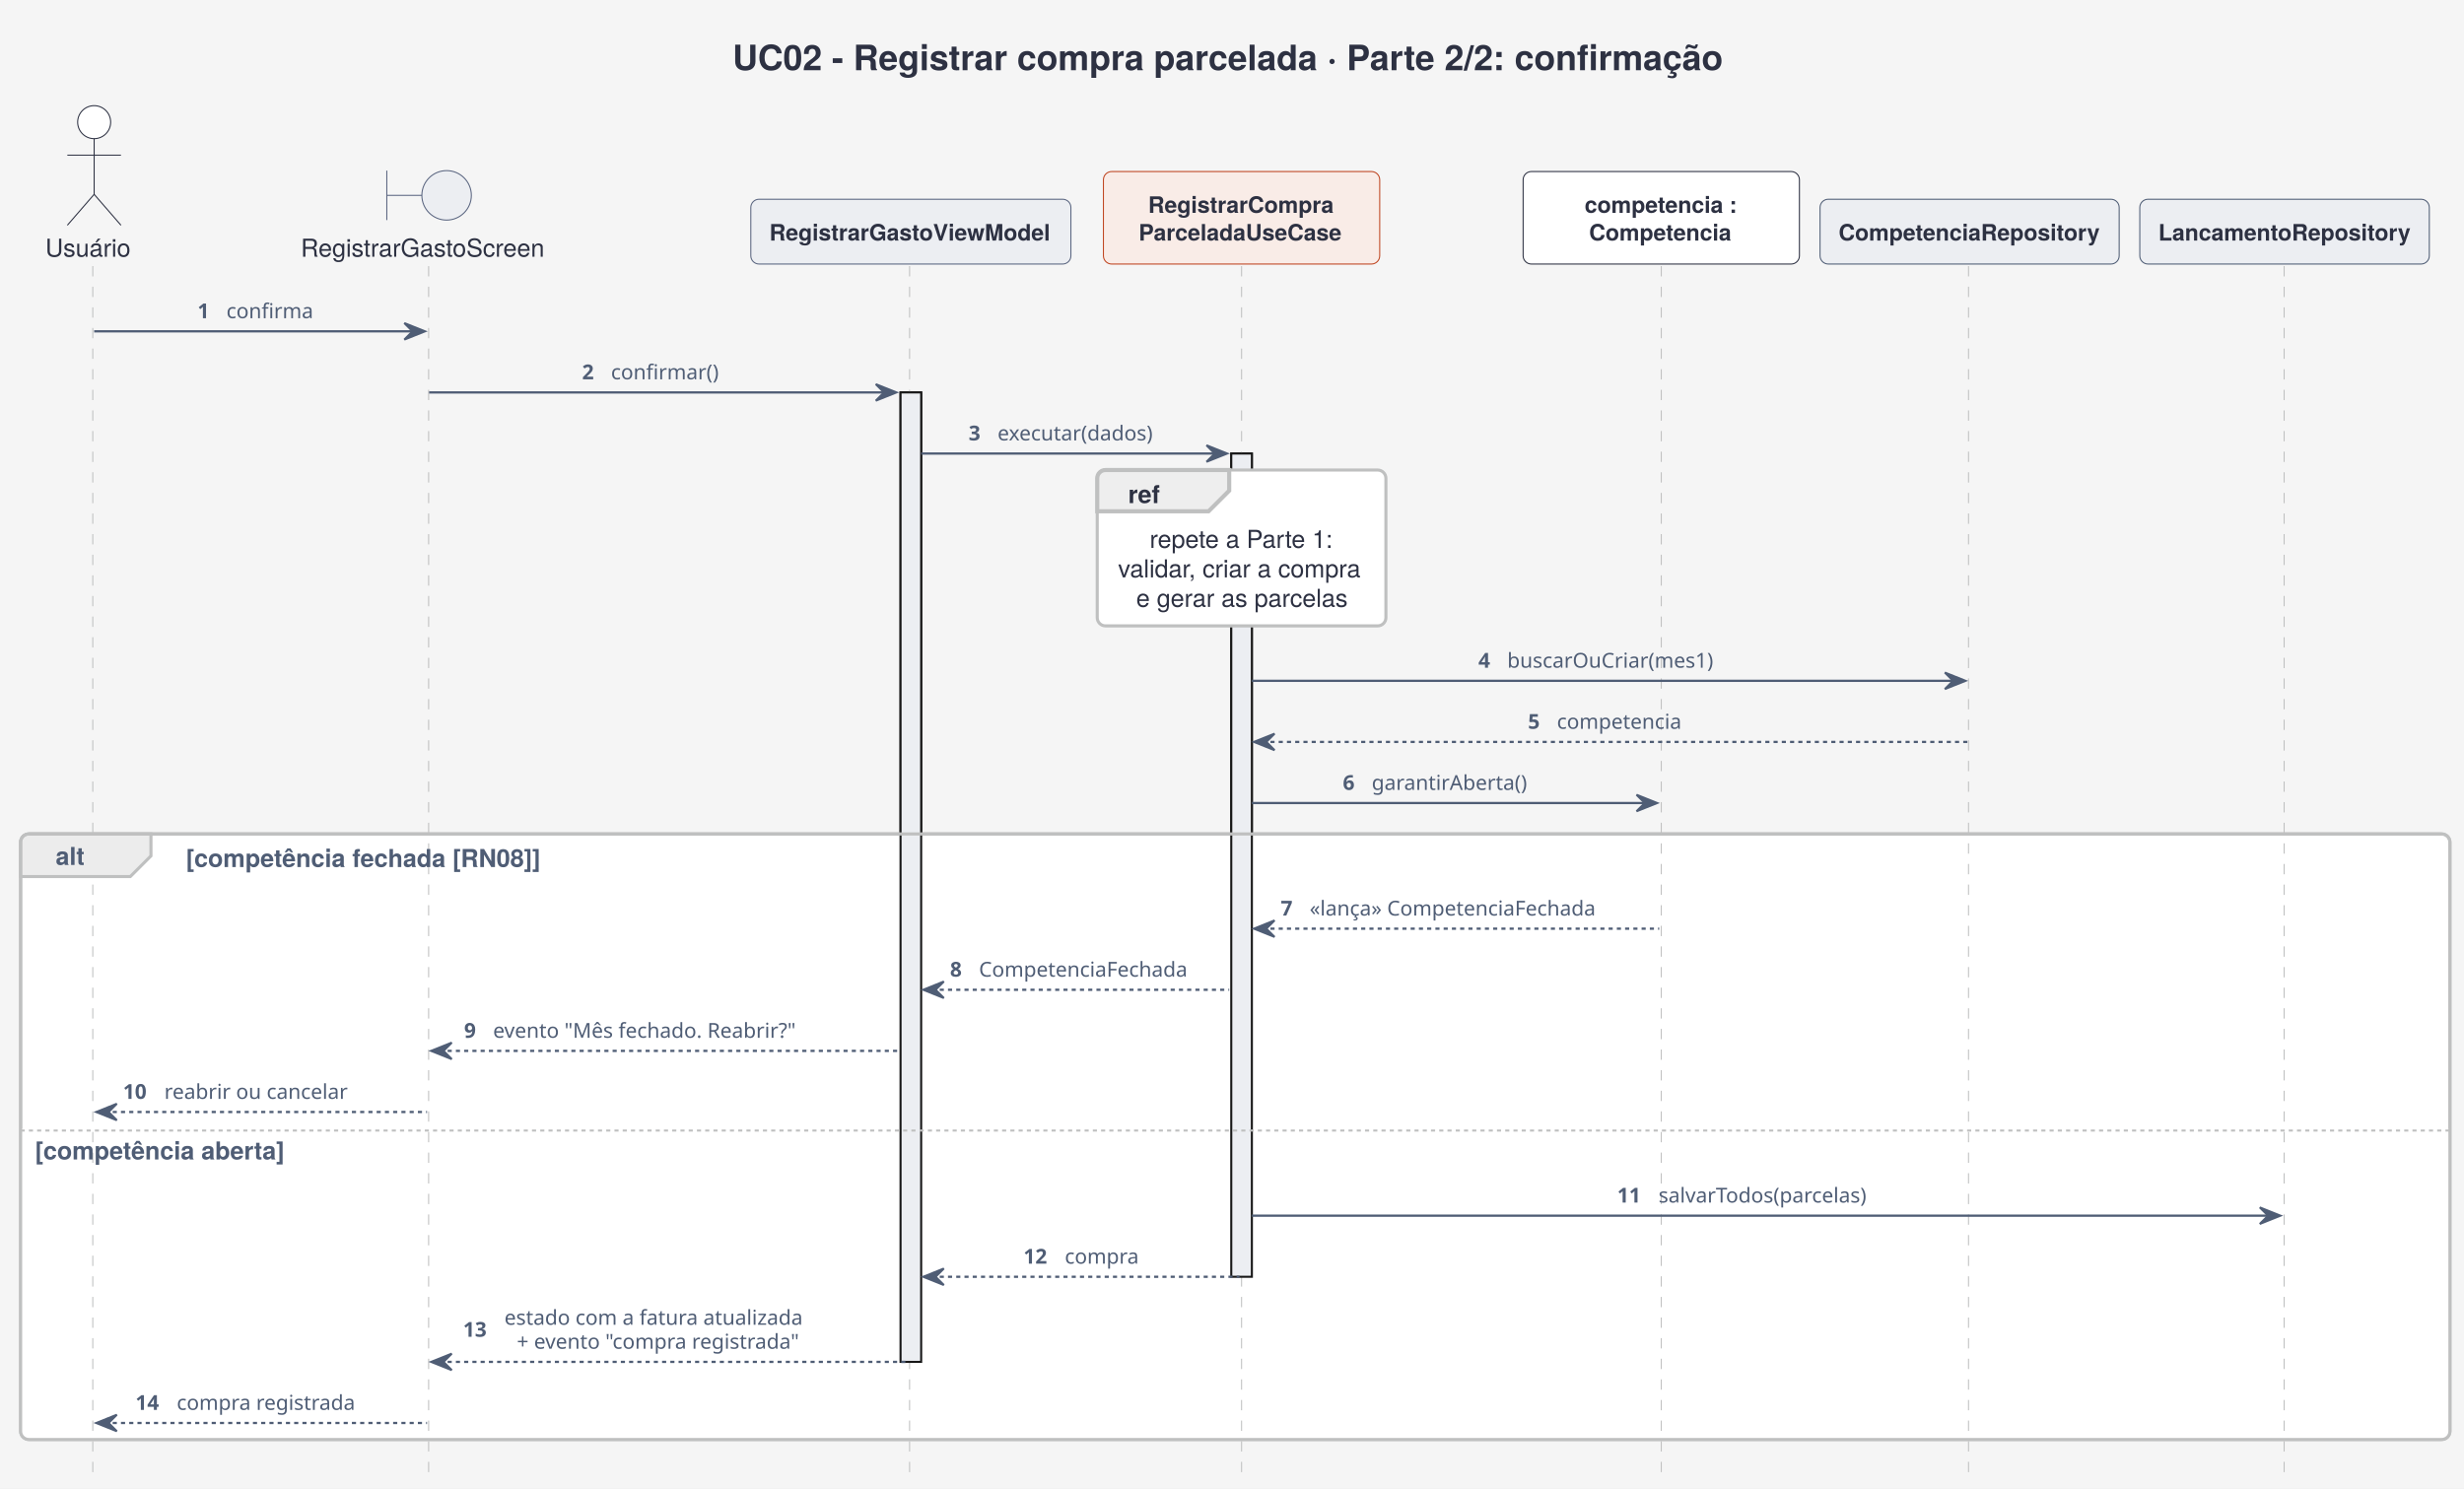
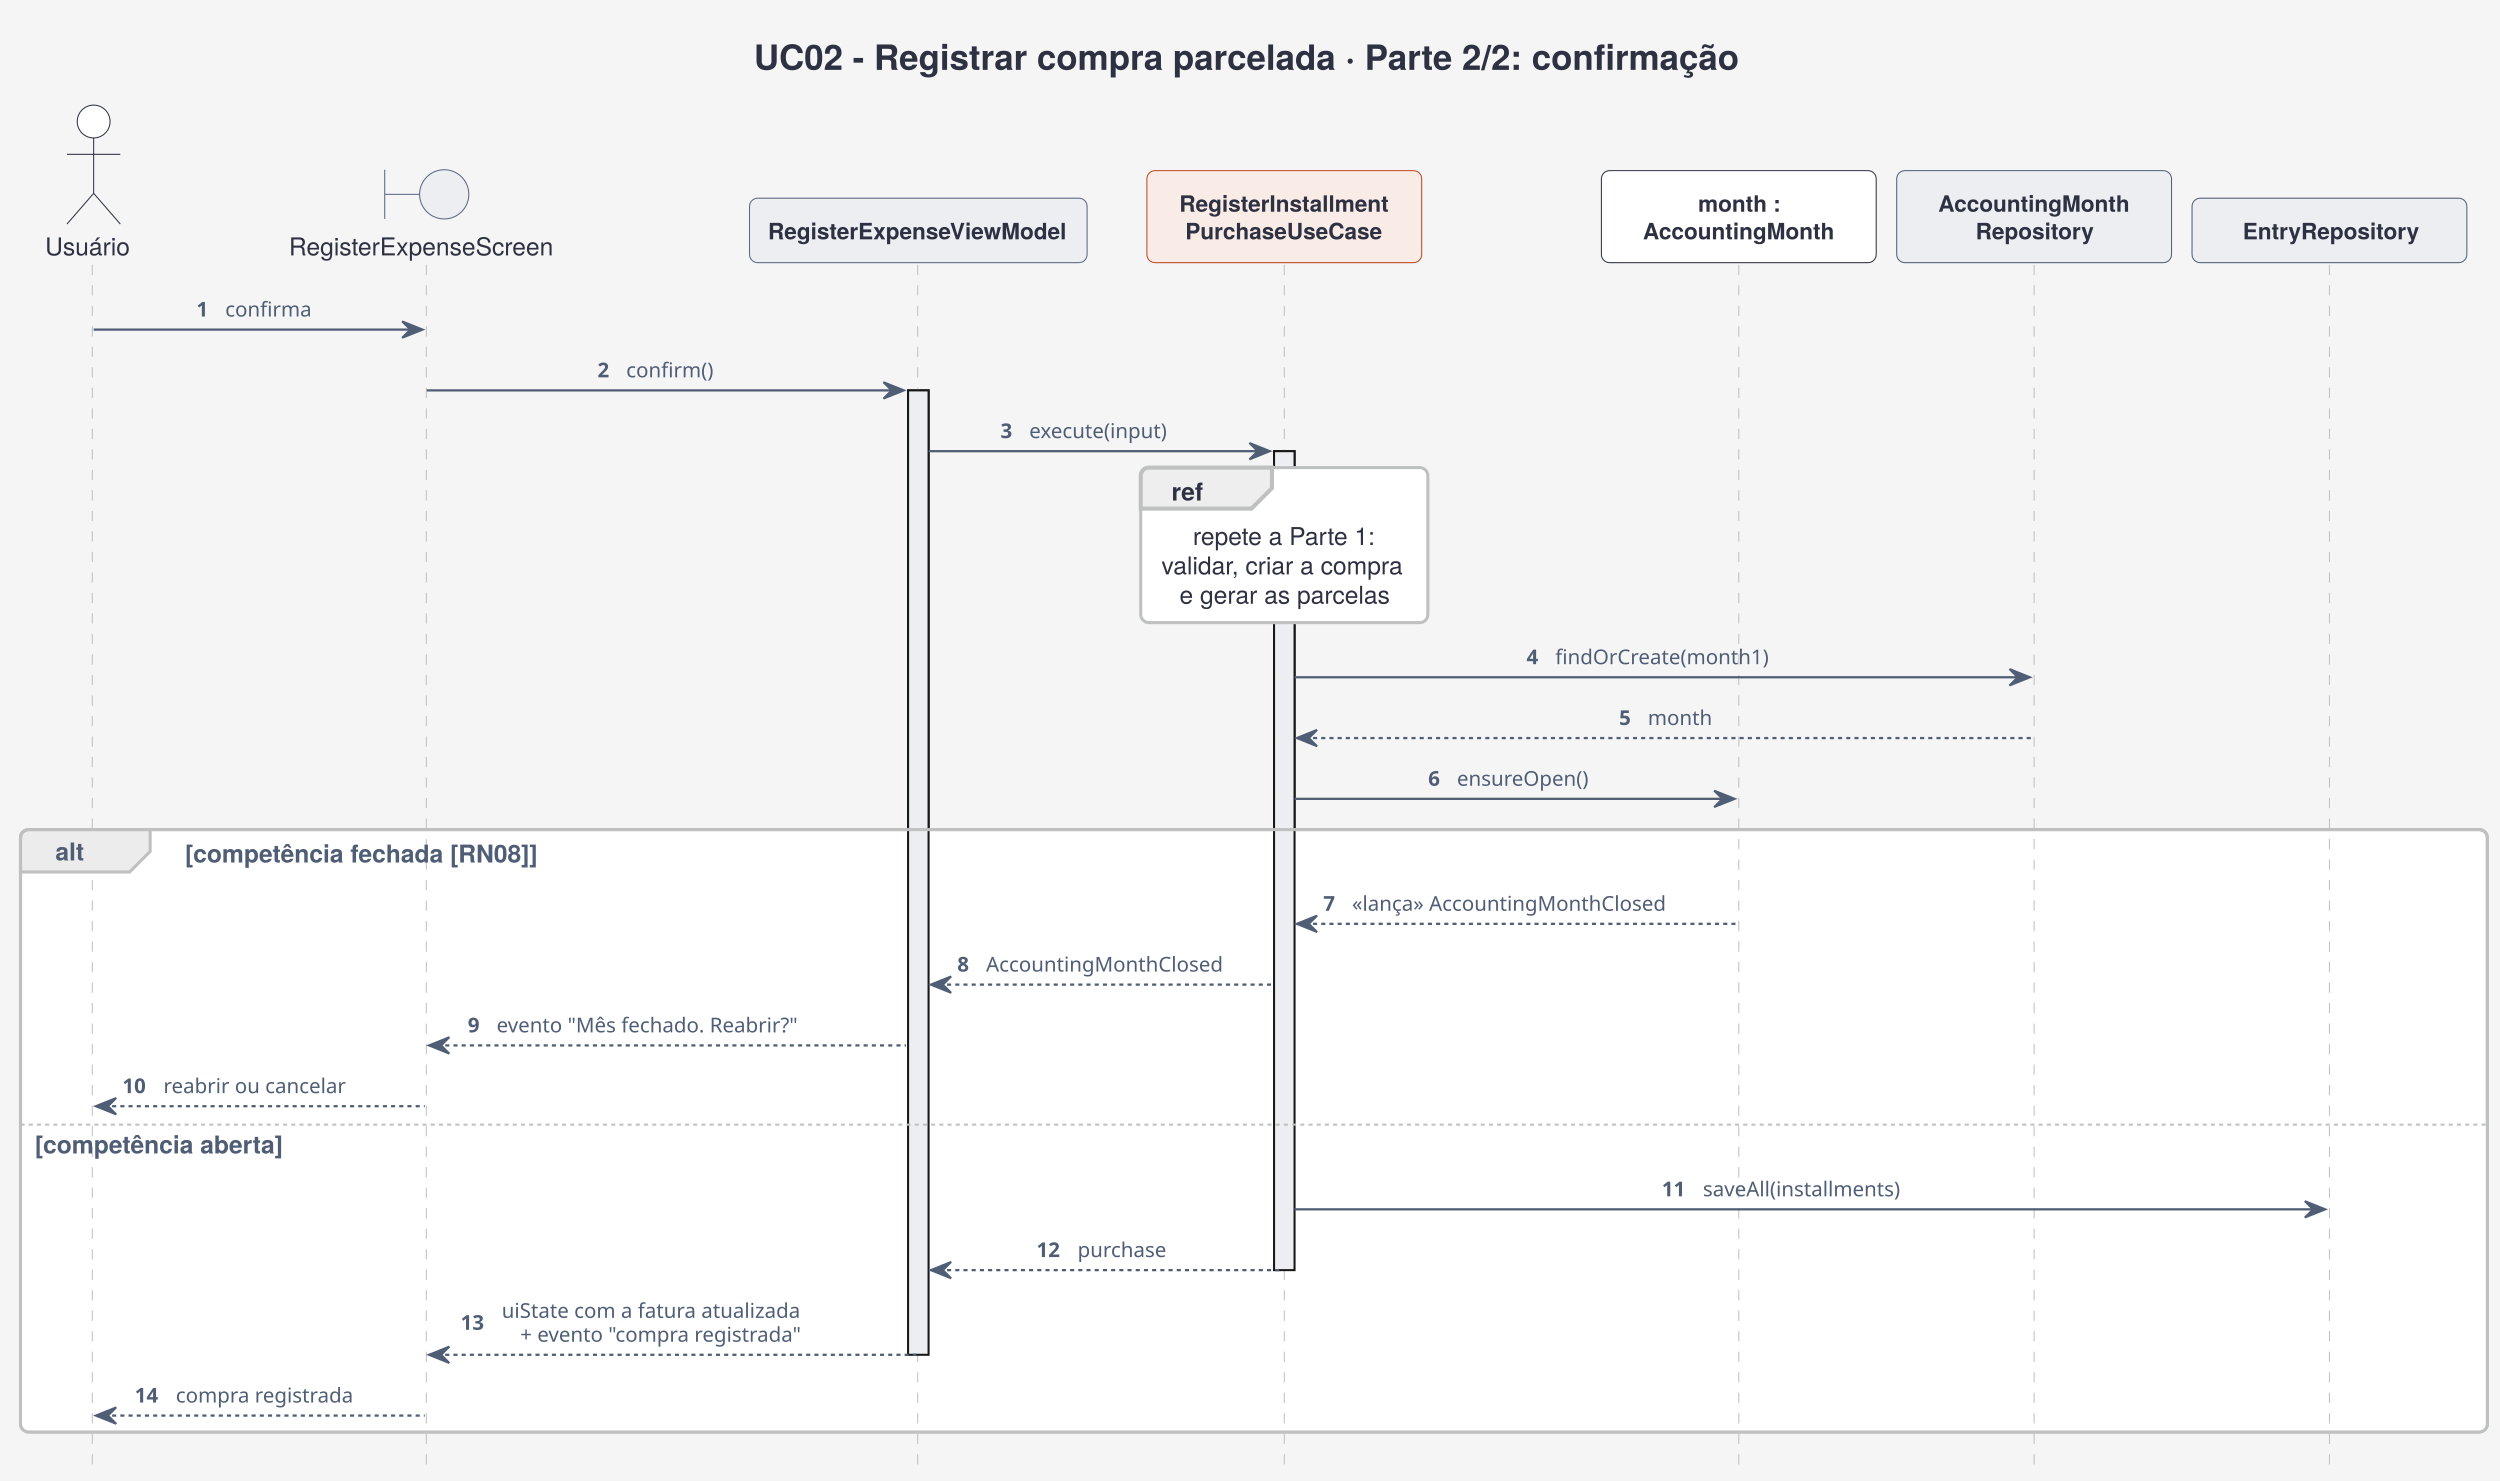
- <svg xmlns="http://www.w3.org/2000/svg" contentStyleType="text/css" data-diagram-type="SEQUENCE" height="722px" preserveAspectRatio="none" style="width:1195px;height:722px;background:#F5F5F5;" version="1.1" viewBox="0 0 1195 722" width="1195px" zoomAndPan="magnify">
+ <svg xmlns="http://www.w3.org/2000/svg" contentStyleType="text/css" data-diagram-type="SEQUENCE" height="722px" preserveAspectRatio="none" style="width:1219px;height:722px;background:#F5F5F5;" version="1.1" viewBox="0 0 1219 722" width="1219px" zoomAndPan="magnify">
  <defs />
  <g>
-     <rect fill="#F5F5F5" height="722" style="stroke:none;stroke-width:1;" width="1195" x="0" y="0" />
-     <text fill="#2D3142" font-family="'Helvetica Neue'" font-size="17" font-weight="bold" lengthAdjust="spacing" textLength="486.659" x="355.258" y="34.068">UC02 - Registrar compra parcelada · Parte 2/2: confirmação</text>
+     <rect fill="#F5F5F5" height="722" style="stroke:none;stroke-width:1;" width="1219" x="0" y="0" />
+     <text fill="#2D3142" font-family="'Helvetica Neue'" font-size="17" font-weight="bold" lengthAdjust="spacing" textLength="486.659" x="367.589" y="34.068">UC02 - Registrar compra parcelada · Parte 2/2: confirmação</text>
    <g>
-       <rect fill="#ECEEF2" height="470.243" style="stroke:#181818;stroke-width:1;" width="10" x="436.751" y="190.354" />
+       <rect fill="#ECEEF2" height="470.243" style="stroke:#181818;stroke-width:1;" width="10" x="442.771" y="190.354" />
    </g>
    <g>
-       <rect fill="#ECEEF2" height="399.322" style="stroke:#181818;stroke-width:1;" width="10" x="597.141" y="219.995" />
+       <rect fill="#ECEEF2" height="399.322" style="stroke:#181818;stroke-width:1;" width="10" x="621.223" y="219.995" />
    </g>
-     <rect fill="#FFFFFF" height="293.722" rx="4" ry="4" style="stroke:#BFC0C0;stroke-width:1.5;" width="1178.174" x="10" y="404.517" />
-     <path d="M10,547.383 L1188.174,547.383 L1188.174,694.238 A4,4 0 0 1 1184.174,698.238 L14,698.238 A4,4 0 0 1 10,694.238 L10,547.383" fill="#FFFFFF" style="stroke:none;stroke-width:1;" />
+     <rect fill="#FFFFFF" height="293.722" rx="4" ry="4" style="stroke:#BFC0C0;stroke-width:1.5;" width="1202.838" x="10" y="404.517" />
+     <path d="M10,547.383 L1212.838,547.383 L1212.838,694.238 A4,4 0 0 1 1208.838,698.238 L14,698.238 A4,4 0 0 1 10,694.238 L10,547.383" fill="#FFFFFF" style="stroke:none;stroke-width:1;" />
    <g class="participant-lifeline" data-entity-uid="part1" data-qualified-name="U" id="part1-lifeline">
      <g>
        <rect fill="#000000" fill-opacity="0" height="586.165" width="8" x="41.664" y="129.073" />
        <line style="stroke:#BFC0C0;stroke-width:0.5;stroke-dasharray:5,5;" x1="45" x2="45" y1="129.073" y2="715.238" />
      </g>
    </g>
    <g class="participant-lifeline" data-entity-uid="part2" data-qualified-name="Tela" id="part2-lifeline">
      <g>
        <rect fill="#000000" fill-opacity="0" height="586.165" width="8" x="204.095" y="129.073" />
-         <line style="stroke:#BFC0C0;stroke-width:0.5;stroke-dasharray:5,5;" x1="207.881" x2="207.881" y1="129.073" y2="715.238" />
+         <line style="stroke:#BFC0C0;stroke-width:0.5;stroke-dasharray:5,5;" x1="207.877" x2="207.877" y1="129.073" y2="715.238" />
      </g>
    </g>
    <g class="participant-lifeline" data-entity-uid="part3" data-qualified-name="VM" id="part3-lifeline">
      <g>
-         <rect fill="#000000" fill-opacity="0" height="586.165" width="8" x="437.751" y="129.073" />
-         <line style="stroke:#BFC0C0;stroke-width:0.5;stroke-dasharray:5,5;" x1="441.133" x2="441.133" y1="129.073" y2="715.238" />
+         <rect fill="#000000" fill-opacity="0" height="586.165" width="8" x="443.771" y="129.073" />
+         <line style="stroke:#BFC0C0;stroke-width:0.5;stroke-dasharray:5,5;" x1="447.467" x2="447.467" y1="129.073" y2="715.238" />
      </g>
    </g>
    <g class="participant-lifeline" data-entity-uid="part4" data-qualified-name="UC" id="part4-lifeline">
      <g>
-         <rect fill="#000000" fill-opacity="0" height="586.165" width="8" x="598.141" y="129.073" />
-         <line style="stroke:#BFC0C0;stroke-width:0.5;stroke-dasharray:5,5;" x1="602.141" x2="602.141" y1="129.073" y2="715.238" />
+         <rect fill="#000000" fill-opacity="0" height="586.165" width="8" x="622.223" y="129.073" />
+         <line style="stroke:#BFC0C0;stroke-width:0.5;stroke-dasharray:5,5;" x1="626.223" x2="626.223" y1="129.073" y2="715.238" />
      </g>
    </g>
    <g class="participant-lifeline" data-entity-uid="part5" data-qualified-name="Comp" id="part5-lifeline">
      <g>
-         <rect fill="#000000" fill-opacity="0" height="586.165" width="8" x="801.694" y="129.073" />
-         <line style="stroke:#BFC0C0;stroke-width:0.5;stroke-dasharray:5,5;" x1="805.694" x2="805.694" y1="129.073" y2="715.238" />
+         <rect fill="#000000" fill-opacity="0" height="586.165" width="8" x="843.838" y="129.073" />
+         <line style="stroke:#BFC0C0;stroke-width:0.5;stroke-dasharray:5,5;" x1="847.838" x2="847.838" y1="129.073" y2="715.238" />
      </g>
    </g>
    <g class="participant-lifeline" data-entity-uid="part6" data-qualified-name="CRepo" id="part6-lifeline">
      <g>
-         <rect fill="#000000" fill-opacity="0" height="586.165" width="8" x="951.23" y="129.073" />
-         <line style="stroke:#BFC0C0;stroke-width:0.5;stroke-dasharray:5,5;" x1="954.694" x2="954.694" y1="129.073" y2="715.238" />
+         <rect fill="#000000" fill-opacity="0" height="586.165" width="8" x="987.838" y="129.073" />
+         <line style="stroke:#BFC0C0;stroke-width:0.5;stroke-dasharray:5,5;" x1="991.838" x2="991.838" y1="129.073" y2="715.238" />
      </g>
    </g>
    <g class="participant-lifeline" data-entity-uid="part7" data-qualified-name="LRepo" id="part7-lifeline">
      <g>
-         <rect fill="#000000" fill-opacity="0" height="586.165" width="8" x="1103.97" y="129.073" />
-         <line style="stroke:#BFC0C0;stroke-width:0.5;stroke-dasharray:5,5;" x1="1107.766" x2="1107.766" y1="129.073" y2="715.238" />
+         <rect fill="#000000" fill-opacity="0" height="586.165" width="8" x="1131.838" y="129.073" />
+         <line style="stroke:#BFC0C0;stroke-width:0.5;stroke-dasharray:5,5;" x1="1135.838" x2="1135.838" y1="129.073" y2="715.238" />
      </g>
    </g>
    <g class="participant participant-head" data-entity-uid="part1" data-qualified-name="U" id="part1-head">
      <text fill="#2D3142" font-family="'Helvetica Neue'" font-size="12" lengthAdjust="spacing" textLength="41.328" x="22" y="124.517">Usuário</text>
      <ellipse cx="45.664" cy="59.257" fill="#FFFFFF" rx="8" ry="8" style="stroke:#2D3142;stroke-width:0.5;" />
      <path d="M45.664,67.257 L45.664,94.257 M32.664,75.257 L58.664,75.257 M45.664,94.257 L32.664,109.257 M45.664,94.257 L58.664,109.257" fill="none" style="stroke:#2D3142;stroke-width:0.5;" />
    </g>
    <g class="participant participant-head" data-entity-uid="part2" data-qualified-name="Tela" id="part2-head">
-       <text fill="#2D3142" font-family="'Helvetica Neue'" font-size="12" lengthAdjust="spacing" textLength="118.428" x="145.881" y="124.517">RegistrarGastoScreen</text>
+       <text fill="#2D3142" font-family="'Helvetica Neue'" font-size="12" lengthAdjust="spacing" textLength="128.436" x="140.877" y="124.517">RegisterExpenseScreen</text>
      <path d="M187.595,82.757 L187.595,106.757 M187.595,94.757 L204.595,94.757" fill="none" style="stroke:#5A6580;stroke-width:0.5;" />
      <ellipse cx="216.595" cy="94.757" fill="#ECEEF2" rx="12" ry="12" style="stroke:#5A6580;stroke-width:0.5;" />
    </g>
    <g class="participant participant-head" data-entity-uid="part3" data-qualified-name="VM" id="part3-head">
-       <rect fill="#ECEEF2" height="31.431" rx="4" ry="4" style="stroke:#5A6580;stroke-width:0.5;" width="155.236" x="364.133" y="96.642" />
-       <text fill="#2D3142" font-family="'Helvetica Neue'" font-size="11" font-weight="bold" lengthAdjust="spacing" textLength="137.236" x="373.133" y="116.686">RegistrarGastoViewModel</text>
+       <rect fill="#ECEEF2" height="31.431" rx="4" ry="4" style="stroke:#5A6580;stroke-width:0.5;" width="164.608" x="365.467" y="96.642" />
+       <text fill="#2D3142" font-family="'Helvetica Neue'" font-size="11" font-weight="bold" lengthAdjust="spacing" textLength="146.608" x="374.467" y="116.686">RegisterExpenseViewModel</text>
    </g>
    <g class="participant participant-head" data-entity-uid="part4" data-qualified-name="UC" id="part4-head">
-       <rect fill="#F9ECE7" height="44.862" rx="4" ry="4" style="stroke:#BF4520;stroke-width:0.5;" width="134" x="535.141" y="83.211" />
-       <text fill="#2D3142" font-family="'Helvetica Neue'" font-size="11" font-weight="bold" lengthAdjust="spacing" textLength="90.618" x="556.832" y="103.255">RegistrarCompra</text>
-       <text fill="#2D3142" font-family="'Helvetica Neue'" font-size="11" font-weight="bold" lengthAdjust="spacing" textLength="99.803" x="552.239" y="116.686">ParceladaUseCase</text>
+       <rect fill="#F9ECE7" height="44.862" rx="4" ry="4" style="stroke:#BF4520;stroke-width:0.5;" width="134" x="559.223" y="83.211" />
+       <text fill="#2D3142" font-family="'Helvetica Neue'" font-size="11" font-weight="bold" lengthAdjust="spacing" textLength="102.399" x="575.023" y="103.255">RegisterInstallment</text>
+       <text fill="#2D3142" font-family="'Helvetica Neue'" font-size="11" font-weight="bold" lengthAdjust="spacing" textLength="96.569" x="577.938" y="116.686">PurchaseUseCase</text>
    </g>
    <g class="participant participant-head" data-entity-uid="part5" data-qualified-name="Comp" id="part5-head">
-       <rect fill="#FFFFFF" height="44.862" rx="4" ry="4" style="stroke:#2D3142;stroke-width:0.5;" width="134" x="738.694" y="83.211" />
-       <text fill="#2D3142" font-family="'Helvetica Neue'" font-size="11" font-weight="bold" lengthAdjust="spacing" textLength="74.327" x="768.531" y="103.255">competencia :</text>
-       <text fill="#2D3142" font-family="'Helvetica Neue'" font-size="11" font-weight="bold" lengthAdjust="spacing" textLength="70.048" x="770.67" y="116.686">Competencia</text>
+       <rect fill="#FFFFFF" height="44.862" rx="4" ry="4" style="stroke:#2D3142;stroke-width:0.5;" width="134" x="780.838" y="83.211" />
+       <text fill="#2D3142" font-family="'Helvetica Neue'" font-size="11" font-weight="bold" lengthAdjust="spacing" textLength="39.721" x="827.977" y="103.255">month :</text>
+       <text fill="#2D3142" font-family="'Helvetica Neue'" font-size="11" font-weight="bold" lengthAdjust="spacing" textLength="93.5" x="801.088" y="116.686">AccountingMonth</text>
    </g>
    <g class="participant participant-head" data-entity-uid="part6" data-qualified-name="CRepo" id="part6-head">
-       <rect fill="#ECEEF2" height="31.431" rx="4" ry="4" style="stroke:#4F5D75;stroke-width:0.5;" width="145.072" x="882.694" y="96.642" />
-       <text fill="#2D3142" font-family="'Helvetica Neue'" font-size="11" font-weight="bold" lengthAdjust="spacing" textLength="127.072" x="891.694" y="116.686">CompetenciaRepository</text>
+       <rect fill="#ECEEF2" height="44.862" rx="4" ry="4" style="stroke:#4F5D75;stroke-width:0.5;" width="134" x="924.838" y="83.211" />
+       <text fill="#2D3142" font-family="'Helvetica Neue'" font-size="11" font-weight="bold" lengthAdjust="spacing" textLength="93.5" x="945.088" y="103.255">AccountingMonth</text>
+       <text fill="#2D3142" font-family="'Helvetica Neue'" font-size="11" font-weight="bold" lengthAdjust="spacing" textLength="57.024" x="963.326" y="116.686">Repository</text>
    </g>
    <g class="participant participant-head" data-entity-uid="part7" data-qualified-name="LRepo" id="part7-head">
-       <rect fill="#ECEEF2" height="31.431" rx="4" ry="4" style="stroke:#4F5D75;stroke-width:0.5;" width="140.408" x="1037.766" y="96.642" />
-       <text fill="#2D3142" font-family="'Helvetica Neue'" font-size="11" font-weight="bold" lengthAdjust="spacing" textLength="122.408" x="1046.766" y="116.686">LancamentoRepository</text>
+       <rect fill="#ECEEF2" height="31.431" rx="4" ry="4" style="stroke:#4F5D75;stroke-width:0.5;" width="134" x="1068.838" y="96.642" />
+       <text fill="#2D3142" font-family="'Helvetica Neue'" font-size="11" font-weight="bold" lengthAdjust="spacing" textLength="84.535" x="1093.57" y="116.686">EntryRepository</text>
    </g>
    <g>
-       <rect fill="#ECEEF2" height="470.243" style="stroke:#181818;stroke-width:1;" width="10" x="436.751" y="190.354" />
+       <rect fill="#ECEEF2" height="470.243" style="stroke:#181818;stroke-width:1;" width="10" x="442.771" y="190.354" />
    </g>
    <g>
-       <rect fill="#ECEEF2" height="399.322" style="stroke:#181818;stroke-width:1;" width="10" x="597.141" y="219.995" />
+       <rect fill="#ECEEF2" height="399.322" style="stroke:#181818;stroke-width:1;" width="10" x="621.223" y="219.995" />
    </g>
    <g class="message" data-entity-1="part1" data-entity-2="part2" id="msg1">
      <polygon fill="#4F5D75" points="196.095,156.714,206.095,160.714,196.095,164.714,200.095,160.714" style="stroke:#4F5D75;stroke-width:1;" />
      <line style="stroke:#4F5D75;stroke-width:1.1;" x1="45.664" x2="202.095" y1="160.714" y2="160.714" />
      <text fill="#4F5D75" font-family="Menlo" font-size="10" font-weight="bold" lengthAdjust="spacing" textLength="6.021" x="95.787" y="154.355">1</text>
      <text fill="#4F5D75" font-family="Menlo" font-size="10" lengthAdjust="spacing" textLength="48.164" x="109.808" y="154.355">confirma</text>
    </g>
    <g class="message" data-entity-1="part2" data-entity-2="part3" id="msg2">
-       <polygon fill="#4F5D75" points="424.751,186.354,434.751,190.354,424.751,194.354,428.751,190.354" style="stroke:#4F5D75;stroke-width:1;" />
-       <line style="stroke:#4F5D75;stroke-width:1.1;" x1="208.095" x2="430.751" y1="190.354" y2="190.354" />
-       <text fill="#4F5D75" font-family="Menlo" font-size="10" font-weight="bold" lengthAdjust="spacing" textLength="6.021" x="282.3" y="183.996">2</text>
-       <text fill="#4F5D75" font-family="Menlo" font-size="10" lengthAdjust="spacing" textLength="66.226" x="296.32" y="183.996">confirmar()</text>
+       <polygon fill="#4F5D75" points="430.771,186.354,440.771,190.354,430.771,194.354,434.771,190.354" style="stroke:#4F5D75;stroke-width:1;" />
+       <line style="stroke:#4F5D75;stroke-width:1.1;" x1="208.095" x2="436.771" y1="190.354" y2="190.354" />
+       <text fill="#4F5D75" font-family="Menlo" font-size="10" font-weight="bold" lengthAdjust="spacing" textLength="6.021" x="291.33" y="183.996">2</text>
+       <text fill="#4F5D75" font-family="Menlo" font-size="10" lengthAdjust="spacing" textLength="54.185" x="305.351" y="183.996">confirm()</text>
    </g>
    <g class="message" data-entity-1="part3" data-entity-2="part4" id="msg3">
-       <polygon fill="#4F5D75" points="585.141,215.995,595.141,219.995,585.141,223.995,589.141,219.995" style="stroke:#4F5D75;stroke-width:1;" />
-       <line style="stroke:#4F5D75;stroke-width:1.1;" x1="446.751" x2="591.141" y1="219.995" y2="219.995" />
-       <text fill="#4F5D75" font-family="Menlo" font-size="10" font-weight="bold" lengthAdjust="spacing" textLength="6.021" x="469.782" y="213.637">3</text>
-       <text fill="#4F5D75" font-family="Menlo" font-size="10" lengthAdjust="spacing" textLength="90.308" x="483.802" y="213.637">executar(dados)</text>
+       <polygon fill="#4F5D75" points="609.223,215.995,619.223,219.995,609.223,223.995,613.223,219.995" style="stroke:#4F5D75;stroke-width:1;" />
+       <line style="stroke:#4F5D75;stroke-width:1.1;" x1="452.771" x2="615.223" y1="219.995" y2="219.995" />
+       <text fill="#4F5D75" font-family="Menlo" font-size="10" font-weight="bold" lengthAdjust="spacing" textLength="6.021" x="487.843" y="213.637">3</text>
+       <text fill="#4F5D75" font-family="Menlo" font-size="10" lengthAdjust="spacing" textLength="84.287" x="501.864" y="213.637">execute(input)</text>
    </g>
-     <rect fill="#FFFFFF" height="75.6" rx="4" ry="4" style="stroke:#BFC0C0;stroke-width:1.5;" width="140" x="532.141" y="227.995" />
-     <path d="M536.141,227.995 L596.141,227.995 L596.141,237.995 L586.141,247.995 L532.141,247.995 L532.141,231.995 A4,4 0 0 1 536.141,227.995" fill="#EEEEEE" style="stroke:#BFC0C0;stroke-width:2;" />
-     <text fill="#2D3142" font-family="'Helvetica Neue'" font-size="12" font-weight="bold" lengthAdjust="spacing" textLength="15.552" x="547.141" y="244.043">ref</text>
-     <text fill="#2D3142" font-family="'Helvetica Neue'" font-size="12" lengthAdjust="spacing" textLength="89.124" x="557.579" y="265.755">repete a Parte 1:</text>
-     <text fill="#2D3142" font-family="'Helvetica Neue'" font-size="12" lengthAdjust="spacing" textLength="119.784" x="542.249" y="280.071">validar, criar a compra</text>
-     <text fill="#2D3142" font-family="'Helvetica Neue'" font-size="12" lengthAdjust="spacing" textLength="102.216" x="551.033" y="294.387">e gerar as parcelas</text>
+     <rect fill="#FFFFFF" height="75.6" rx="4" ry="4" style="stroke:#BFC0C0;stroke-width:1.5;" width="140" x="556.223" y="227.995" />
+     <path d="M560.223,227.995 L620.223,227.995 L620.223,237.995 L610.223,247.995 L556.223,247.995 L556.223,231.995 A4,4 0 0 1 560.223,227.995" fill="#EEEEEE" style="stroke:#BFC0C0;stroke-width:2;" />
+     <text fill="#2D3142" font-family="'Helvetica Neue'" font-size="12" font-weight="bold" lengthAdjust="spacing" textLength="15.552" x="571.223" y="244.043">ref</text>
+     <text fill="#2D3142" font-family="'Helvetica Neue'" font-size="12" lengthAdjust="spacing" textLength="89.124" x="581.661" y="265.755">repete a Parte 1:</text>
+     <text fill="#2D3142" font-family="'Helvetica Neue'" font-size="12" lengthAdjust="spacing" textLength="119.784" x="566.331" y="280.071">validar, criar a compra</text>
+     <text fill="#2D3142" font-family="'Helvetica Neue'" font-size="12" lengthAdjust="spacing" textLength="102.216" x="575.115" y="294.387">e gerar as parcelas</text>
    <g class="message" data-entity-1="part4" data-entity-2="part6" id="msg4">
-       <polygon fill="#4F5D75" points="943.23,326.236,953.23,330.236,943.23,334.236,947.23,330.236" style="stroke:#4F5D75;stroke-width:1;" />
-       <line style="stroke:#4F5D75;stroke-width:1.1;" x1="607.141" x2="949.23" y1="330.236" y2="330.236" />
-       <text fill="#4F5D75" font-family="Menlo" font-size="10" font-weight="bold" lengthAdjust="spacing" textLength="6.021" x="716.98" y="323.877">4</text>
-       <text fill="#4F5D75" font-family="Menlo" font-size="10" lengthAdjust="spacing" textLength="114.39" x="731.001" y="323.877">buscarOuCriar(mes1)</text>
+       <polygon fill="#4F5D75" points="979.838,326.236,989.838,330.236,979.838,334.236,983.838,330.236" style="stroke:#4F5D75;stroke-width:1;" />
+       <line style="stroke:#4F5D75;stroke-width:1.1;" x1="631.223" x2="985.838" y1="330.236" y2="330.236" />
+       <text fill="#4F5D75" font-family="Menlo" font-size="10" font-weight="bold" lengthAdjust="spacing" textLength="6.021" x="744.315" y="323.877">4</text>
+       <text fill="#4F5D75" font-family="Menlo" font-size="10" lengthAdjust="spacing" textLength="120.41" x="758.335" y="323.877">findOrCreate(month1)</text>
    </g>
    <g class="message" data-entity-1="part6" data-entity-2="part4" id="msg5">
-       <polygon fill="#4F5D75" points="618.141,355.876,608.141,359.876,618.141,363.876,614.141,359.876" style="stroke:#4F5D75;stroke-width:1;" />
-       <line style="stroke:#4F5D75;stroke-width:1.1;stroke-dasharray:2,2;" x1="612.141" x2="954.23" y1="359.876" y2="359.876" />
-       <text fill="#4F5D75" font-family="Menlo" font-size="10" font-weight="bold" lengthAdjust="spacing" textLength="6.021" x="741.062" y="353.518">5</text>
-       <text fill="#4F5D75" font-family="Menlo" font-size="10" lengthAdjust="spacing" textLength="66.226" x="755.083" y="353.518">competencia</text>
+       <polygon fill="#4F5D75" points="642.223,355.876,632.223,359.876,642.223,363.876,638.223,359.876" style="stroke:#4F5D75;stroke-width:1;" />
+       <line style="stroke:#4F5D75;stroke-width:1.1;stroke-dasharray:2,2;" x1="636.223" x2="990.838" y1="359.876" y2="359.876" />
+       <text fill="#4F5D75" font-family="Menlo" font-size="10" font-weight="bold" lengthAdjust="spacing" textLength="6.021" x="789.469" y="353.518">5</text>
+       <text fill="#4F5D75" font-family="Menlo" font-size="10" lengthAdjust="spacing" textLength="30.102" x="803.489" y="353.518">month</text>
    </g>
    <g class="message" data-entity-1="part4" data-entity-2="part5" id="msg6">
-       <polygon fill="#4F5D75" points="793.694,385.517,803.694,389.517,793.694,393.517,797.694,389.517" style="stroke:#4F5D75;stroke-width:1;" />
-       <line style="stroke:#4F5D75;stroke-width:1.1;" x1="607.141" x2="799.694" y1="389.517" y2="389.517" />
-       <text fill="#4F5D75" font-family="Menlo" font-size="10" font-weight="bold" lengthAdjust="spacing" textLength="6.021" x="651.243" y="383.158">6</text>
-       <text fill="#4F5D75" font-family="Menlo" font-size="10" lengthAdjust="spacing" textLength="96.328" x="665.264" y="383.158">garantirAberta()</text>
+       <polygon fill="#4F5D75" points="835.838,385.517,845.838,389.517,835.838,393.517,839.838,389.517" style="stroke:#4F5D75;stroke-width:1;" />
+       <line style="stroke:#4F5D75;stroke-width:1.1;" x1="631.223" x2="841.838" y1="389.517" y2="389.517" />
+       <text fill="#4F5D75" font-family="Menlo" font-size="10" font-weight="bold" lengthAdjust="spacing" textLength="6.021" x="696.397" y="383.158">6</text>
+       <text fill="#4F5D75" font-family="Menlo" font-size="10" lengthAdjust="spacing" textLength="72.246" x="710.417" y="383.158">ensureOpen()</text>
    </g>
    <path d="M14,404.517 L73.208,404.517 L73.208,415.169 L63.208,425.169 L10,425.169 L10,408.517 A4,4 0 0 1 14,404.517" fill="#ECECEC" style="stroke:#BFC0C0;stroke-width:1.5;" />
-     <rect fill="none" height="293.722" rx="4" ry="4" style="stroke:#BFC0C0;stroke-width:1.5;" width="1178.174" x="10" y="404.517" />
+     <rect fill="none" height="293.722" rx="4" ry="4" style="stroke:#BFC0C0;stroke-width:1.5;" width="1202.838" x="10" y="404.517" />
    <text fill="#4F5D75" font-family="'Helvetica Neue'" font-size="12" font-weight="bold" lengthAdjust="spacing" textLength="14.208" x="27" y="419.565">alt</text>
    <text fill="#4F5D75" font-family="'Helvetica Neue'" font-size="12" font-weight="bold" lengthAdjust="spacing" textLength="173.964" x="90.208" y="420.565">[competência fechada [RN08]]</text>
    <g class="message" data-entity-1="part5" data-entity-2="part4" id="msg7">
-       <polygon fill="#4F5D75" points="618.141,446.461,608.141,450.461,618.141,454.461,614.141,450.461" style="stroke:#4F5D75;stroke-width:1;" />
-       <line style="stroke:#4F5D75;stroke-width:1.1;stroke-dasharray:2,2;" x1="612.141" x2="804.694" y1="450.461" y2="450.461" />
-       <text fill="#4F5D75" font-family="Menlo" font-size="10" font-weight="bold" lengthAdjust="spacing" textLength="6.021" x="621.141" y="444.103">7</text>
-       <text fill="#4F5D75" font-family="Menlo" font-size="10" lengthAdjust="spacing" textLength="156.533" x="635.161" y="444.103">«lança» CompetenciaFechada</text>
+       <polygon fill="#4F5D75" points="642.223,446.461,632.223,450.461,642.223,454.461,638.223,450.461" style="stroke:#4F5D75;stroke-width:1;" />
+       <line style="stroke:#4F5D75;stroke-width:1.1;stroke-dasharray:2,2;" x1="636.223" x2="846.838" y1="450.461" y2="450.461" />
+       <text fill="#4F5D75" font-family="Menlo" font-size="10" font-weight="bold" lengthAdjust="spacing" textLength="6.021" x="645.223" y="444.103">7</text>
+       <text fill="#4F5D75" font-family="Menlo" font-size="10" lengthAdjust="spacing" textLength="174.595" x="659.243" y="444.103">«lança» AccountingMonthClosed</text>
    </g>
    <g class="message" data-entity-1="part4" data-entity-2="part3" id="msg8">
-       <polygon fill="#4F5D75" points="457.751,476.102,447.751,480.102,457.751,484.102,453.751,480.102" style="stroke:#4F5D75;stroke-width:1;" />
-       <line style="stroke:#4F5D75;stroke-width:1.1;stroke-dasharray:2,2;" x1="451.751" x2="596.141" y1="480.102" y2="480.102" />
-       <text fill="#4F5D75" font-family="Menlo" font-size="10" font-weight="bold" lengthAdjust="spacing" textLength="6.021" x="460.751" y="473.744">8</text>
-       <text fill="#4F5D75" font-family="Menlo" font-size="10" lengthAdjust="spacing" textLength="108.369" x="474.771" y="473.744">CompetenciaFechada</text>
+       <polygon fill="#4F5D75" points="463.771,476.102,453.771,480.102,463.771,484.102,459.771,480.102" style="stroke:#4F5D75;stroke-width:1;" />
+       <line style="stroke:#4F5D75;stroke-width:1.1;stroke-dasharray:2,2;" x1="457.771" x2="620.223" y1="480.102" y2="480.102" />
+       <text fill="#4F5D75" font-family="Menlo" font-size="10" font-weight="bold" lengthAdjust="spacing" textLength="6.021" x="466.771" y="473.744">8</text>
+       <text fill="#4F5D75" font-family="Menlo" font-size="10" lengthAdjust="spacing" textLength="126.431" x="480.792" y="473.744">AccountingMonthClosed</text>
    </g>
    <g class="message" data-entity-1="part3" data-entity-2="part2" id="msg9">
      <polygon fill="#4F5D75" points="219.095,505.743,209.095,509.743,219.095,513.743,215.095,509.743" style="stroke:#4F5D75;stroke-width:1;" />
-       <line style="stroke:#4F5D75;stroke-width:1.1;stroke-dasharray:2,2;" x1="213.095" x2="435.751" y1="509.743" y2="509.743" />
-       <text fill="#4F5D75" font-family="Menlo" font-size="10" font-weight="bold" lengthAdjust="spacing" textLength="6.021" x="225.105" y="503.384">9</text>
-       <text fill="#4F5D75" font-family="Menlo" font-size="10" lengthAdjust="spacing" textLength="180.615" x="239.125" y="503.384">evento "Mês fechado. Reabrir?"</text>
+       <line style="stroke:#4F5D75;stroke-width:1.1;stroke-dasharray:2,2;" x1="213.095" x2="441.771" y1="509.743" y2="509.743" />
+       <text fill="#4F5D75" font-family="Menlo" font-size="10" font-weight="bold" lengthAdjust="spacing" textLength="6.021" x="228.115" y="503.384">9</text>
+       <text fill="#4F5D75" font-family="Menlo" font-size="10" lengthAdjust="spacing" textLength="180.615" x="242.136" y="503.384">evento "Mês fechado. Reabrir?"</text>
    </g>
    <g class="message" data-entity-1="part2" data-entity-2="part1" id="msg10">
      <polygon fill="#4F5D75" points="56.664,535.383,46.664,539.383,56.664,543.383,52.664,539.383" style="stroke:#4F5D75;stroke-width:1;" />
      <line style="stroke:#4F5D75;stroke-width:1.1;stroke-dasharray:2,2;" x1="50.664" x2="207.095" y1="539.383" y2="539.383" />
      <text fill="#4F5D75" font-family="Menlo" font-size="10" font-weight="bold" lengthAdjust="spacing" textLength="12.041" x="59.664" y="533.025">10</text>
      <text fill="#4F5D75" font-family="Menlo" font-size="10" lengthAdjust="spacing" textLength="114.39" x="79.705" y="533.025">reabrir ou cancelar</text>
    </g>
-     <line style="stroke:#BFC0C0;stroke-width:1;stroke-dasharray:2,2;" x1="10" x2="1188.174" y1="548.383" y2="548.383" />
+     <line style="stroke:#BFC0C0;stroke-width:1;stroke-dasharray:2,2;" x1="10" x2="1212.838" y1="548.383" y2="548.383" />
    <text fill="#4F5D75" font-family="'Helvetica Neue'" font-size="12" font-weight="bold" lengthAdjust="spacing" textLength="122.628" x="17" y="562.431">[competência aberta]</text>
    <g class="message" data-entity-1="part4" data-entity-2="part7" id="msg11">
-       <polygon fill="#4F5D75" points="1095.97,585.676,1105.97,589.676,1095.97,593.676,1099.97,589.676" style="stroke:#4F5D75;stroke-width:1;" />
-       <line style="stroke:#4F5D75;stroke-width:1.1;" x1="607.141" x2="1101.97" y1="589.676" y2="589.676" />
-       <text fill="#4F5D75" font-family="Menlo" font-size="10" font-weight="bold" lengthAdjust="spacing" textLength="12.041" x="784.32" y="583.317">11</text>
-       <text fill="#4F5D75" font-family="Menlo" font-size="10" lengthAdjust="spacing" textLength="126.431" x="804.361" y="583.317">salvarTodos(parcelas)</text>
+       <polygon fill="#4F5D75" points="1123.838,585.676,1133.838,589.676,1123.838,593.676,1127.838,589.676" style="stroke:#4F5D75;stroke-width:1;" />
+       <line style="stroke:#4F5D75;stroke-width:1.1;" x1="631.223" x2="1129.838" y1="589.676" y2="589.676" />
+       <text fill="#4F5D75" font-family="Menlo" font-size="10" font-weight="bold" lengthAdjust="spacing" textLength="12.041" x="810.294" y="583.317">11</text>
+       <text fill="#4F5D75" font-family="Menlo" font-size="10" lengthAdjust="spacing" textLength="126.431" x="830.335" y="583.317">saveAll(installments)</text>
    </g>
    <g class="message" data-entity-1="part4" data-entity-2="part3" id="msg12">
-       <polygon fill="#4F5D75" points="457.751,615.317,447.751,619.317,457.751,623.317,453.751,619.317" style="stroke:#4F5D75;stroke-width:1;" />
-       <line style="stroke:#4F5D75;stroke-width:1.1;stroke-dasharray:2,2;" x1="451.751" x2="601.141" y1="619.317" y2="619.317" />
-       <text fill="#4F5D75" font-family="Menlo" font-size="10" font-weight="bold" lengthAdjust="spacing" textLength="12.041" x="496.364" y="612.958">12</text>
-       <text fill="#4F5D75" font-family="Menlo" font-size="10" lengthAdjust="spacing" textLength="36.123" x="516.405" y="612.958">compra</text>
+       <polygon fill="#4F5D75" points="463.771,615.317,453.771,619.317,463.771,623.317,459.771,619.317" style="stroke:#4F5D75;stroke-width:1;" />
+       <line style="stroke:#4F5D75;stroke-width:1.1;stroke-dasharray:2,2;" x1="457.771" x2="625.223" y1="619.317" y2="619.317" />
+       <text fill="#4F5D75" font-family="Menlo" font-size="10" font-weight="bold" lengthAdjust="spacing" textLength="12.041" x="505.394" y="612.958">12</text>
+       <text fill="#4F5D75" font-family="Menlo" font-size="10" lengthAdjust="spacing" textLength="48.164" x="525.436" y="612.958">purchase</text>
    </g>
    <g class="message" data-entity-1="part3" data-entity-2="part2" id="msg13">
      <polygon fill="#4F5D75" points="219.095,656.598,209.095,660.598,219.095,664.598,215.095,660.598" style="stroke:#4F5D75;stroke-width:1;" />
-       <line style="stroke:#4F5D75;stroke-width:1.1;stroke-dasharray:2,2;" x1="213.095" x2="440.751" y1="660.598" y2="660.598" />
+       <line style="stroke:#4F5D75;stroke-width:1.1;stroke-dasharray:2,2;" x1="213.095" x2="446.771" y1="660.598" y2="660.598" />
      <text fill="#4F5D75" font-family="Menlo" font-size="10" font-weight="bold" lengthAdjust="spacing" textLength="12.041" x="224.595" y="648.419">13</text>
-       <text fill="#4F5D75" font-family="Menlo" font-size="10" lengthAdjust="spacing" textLength="180.615" x="244.636" y="642.599">estado com a fatura atualizada</text>
-       <text fill="#4F5D75" font-family="Menlo" font-size="10" lengthAdjust="spacing" textLength="168.574" x="250.656" y="654.239">+ evento "compra registrada"</text>
+       <text fill="#4F5D75" font-family="Menlo" font-size="10" lengthAdjust="spacing" textLength="186.636" x="244.636" y="642.599">uiState com a fatura atualizada</text>
+       <text fill="#4F5D75" font-family="Menlo" font-size="10" lengthAdjust="spacing" textLength="168.574" x="253.666" y="654.239">+ evento "compra registrada"</text>
    </g>
    <g class="message" data-entity-1="part2" data-entity-2="part1" id="msg14">
      <polygon fill="#4F5D75" points="56.664,686.238,46.664,690.238,56.664,694.238,52.664,690.238" style="stroke:#4F5D75;stroke-width:1;" />
      <line style="stroke:#4F5D75;stroke-width:1.1;stroke-dasharray:2,2;" x1="50.664" x2="207.095" y1="690.238" y2="690.238" />
      <text fill="#4F5D75" font-family="Menlo" font-size="10" font-weight="bold" lengthAdjust="spacing" textLength="12.041" x="65.684" y="683.88">14</text>
      <text fill="#4F5D75" font-family="Menlo" font-size="10" lengthAdjust="spacing" textLength="102.349" x="85.725" y="683.88">compra registrada</text>
    </g>
  </g>
</svg>
